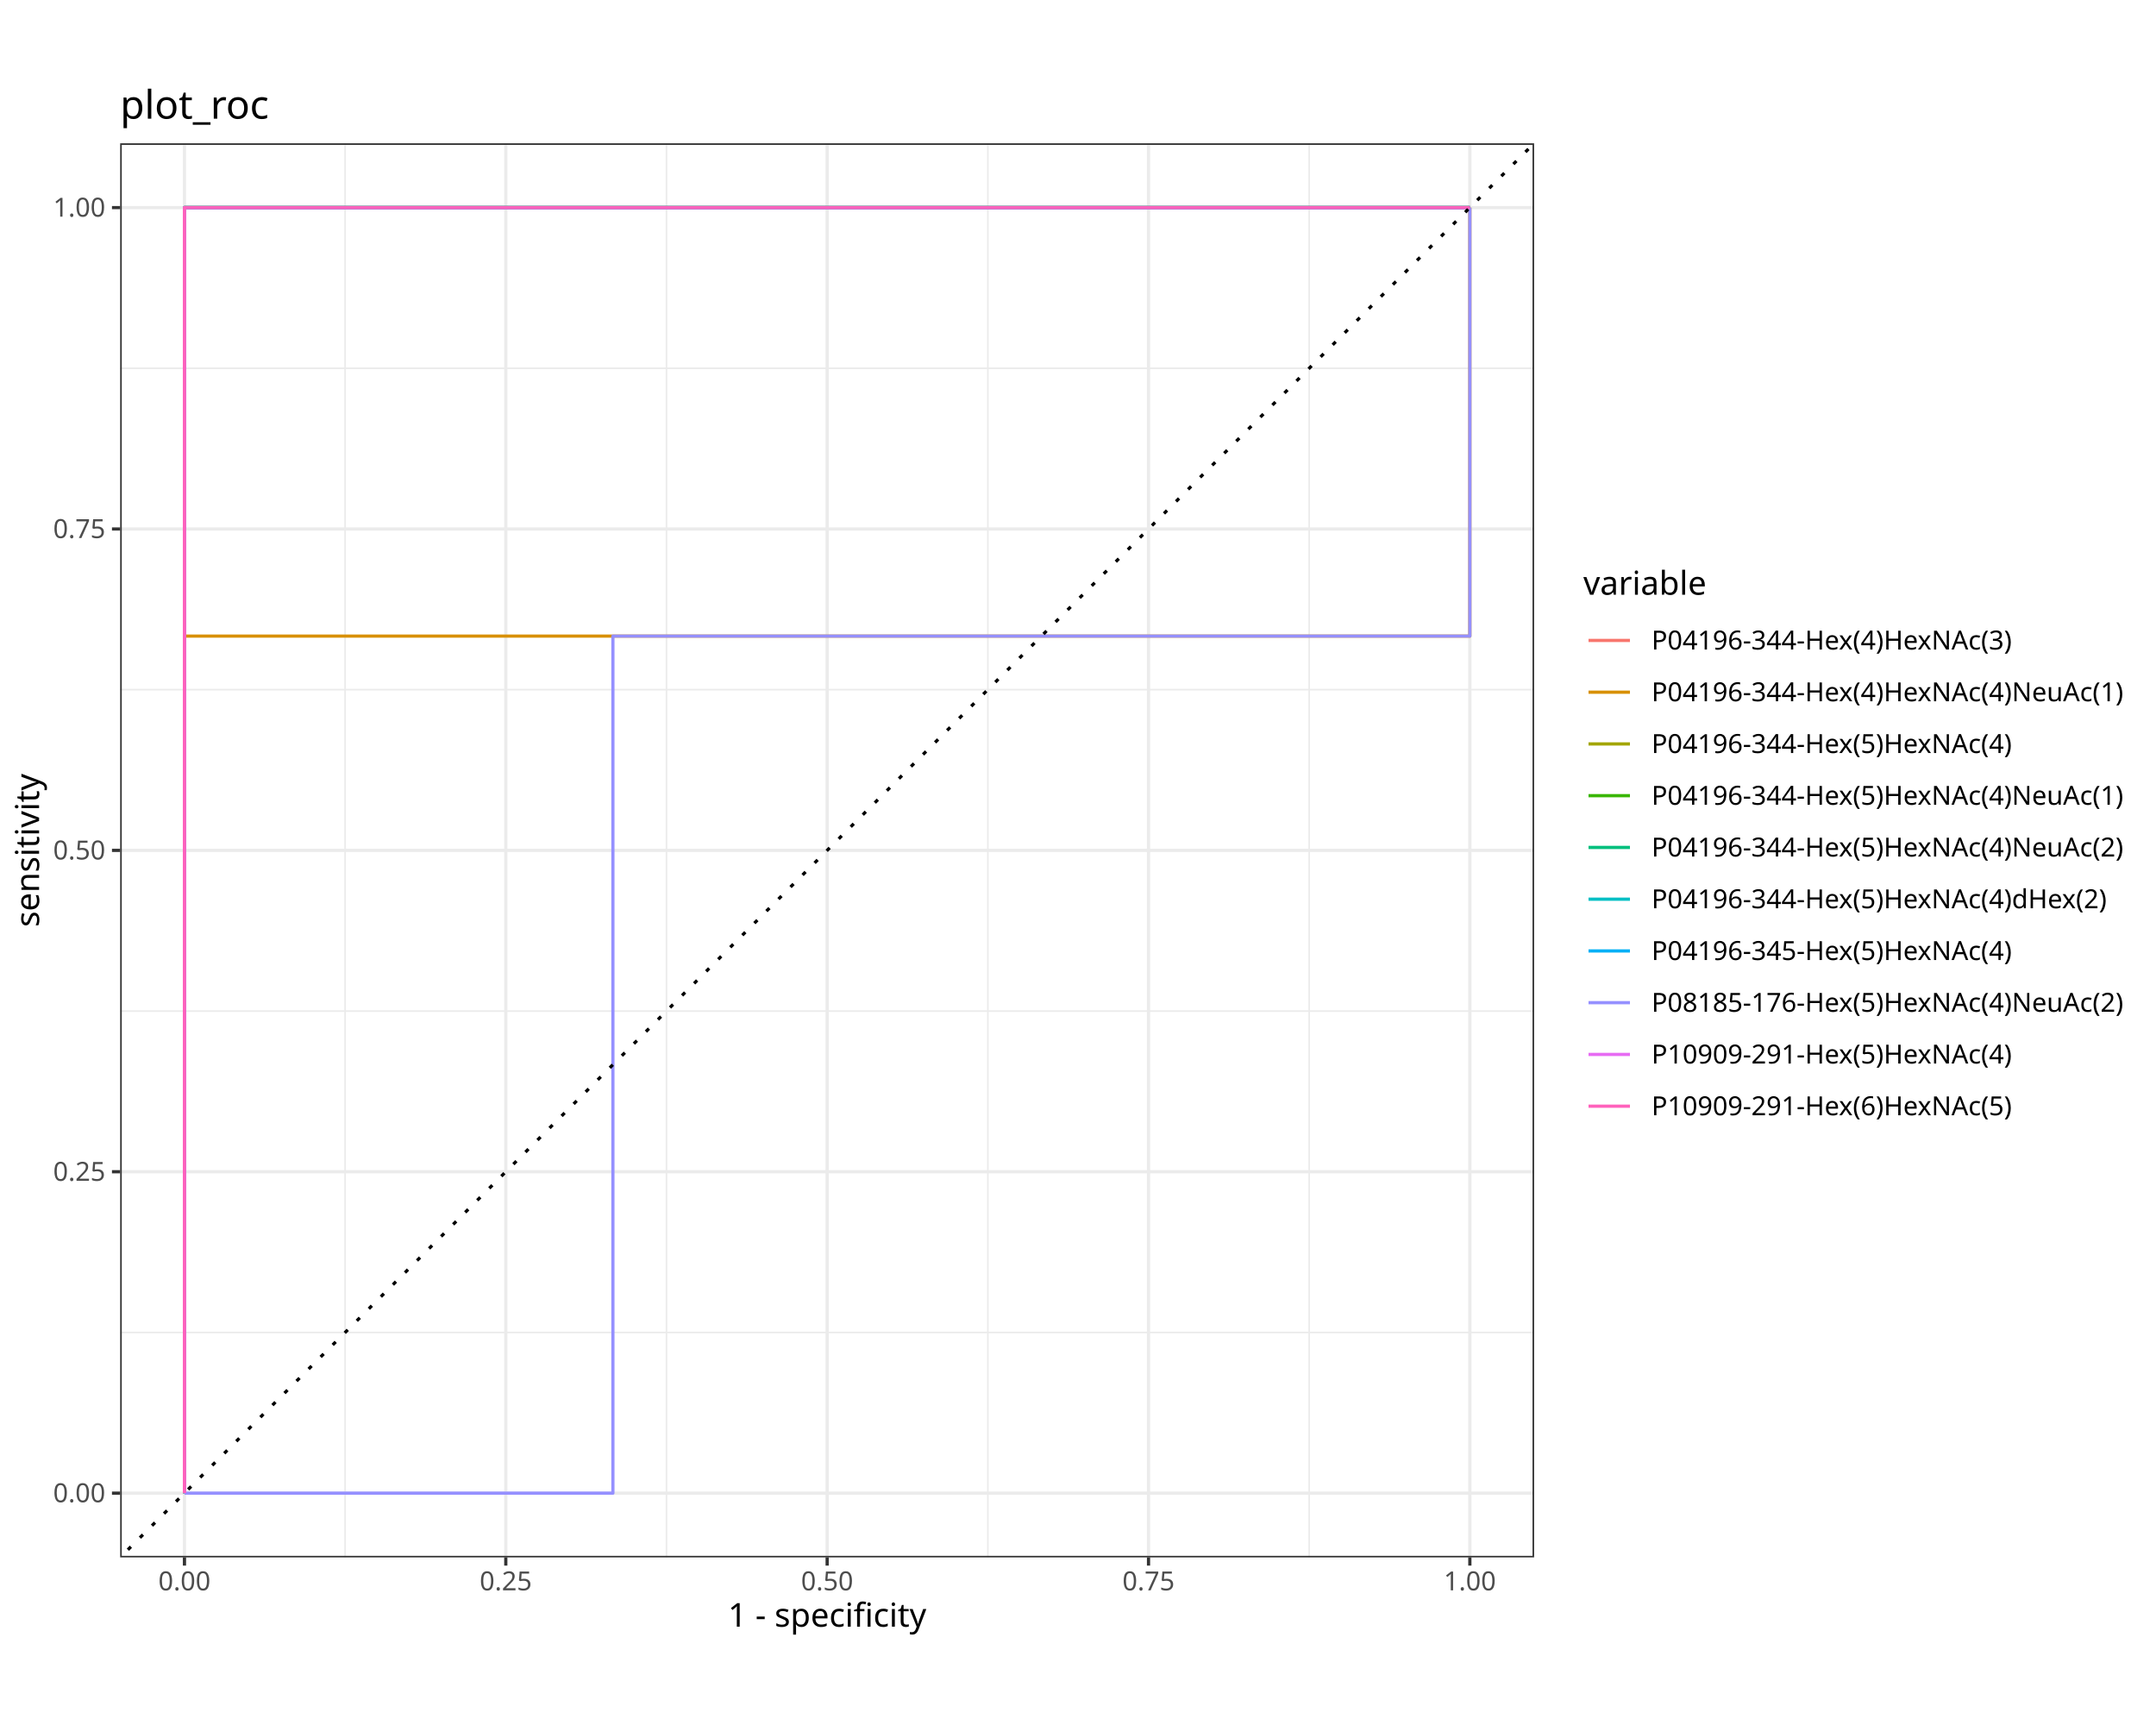
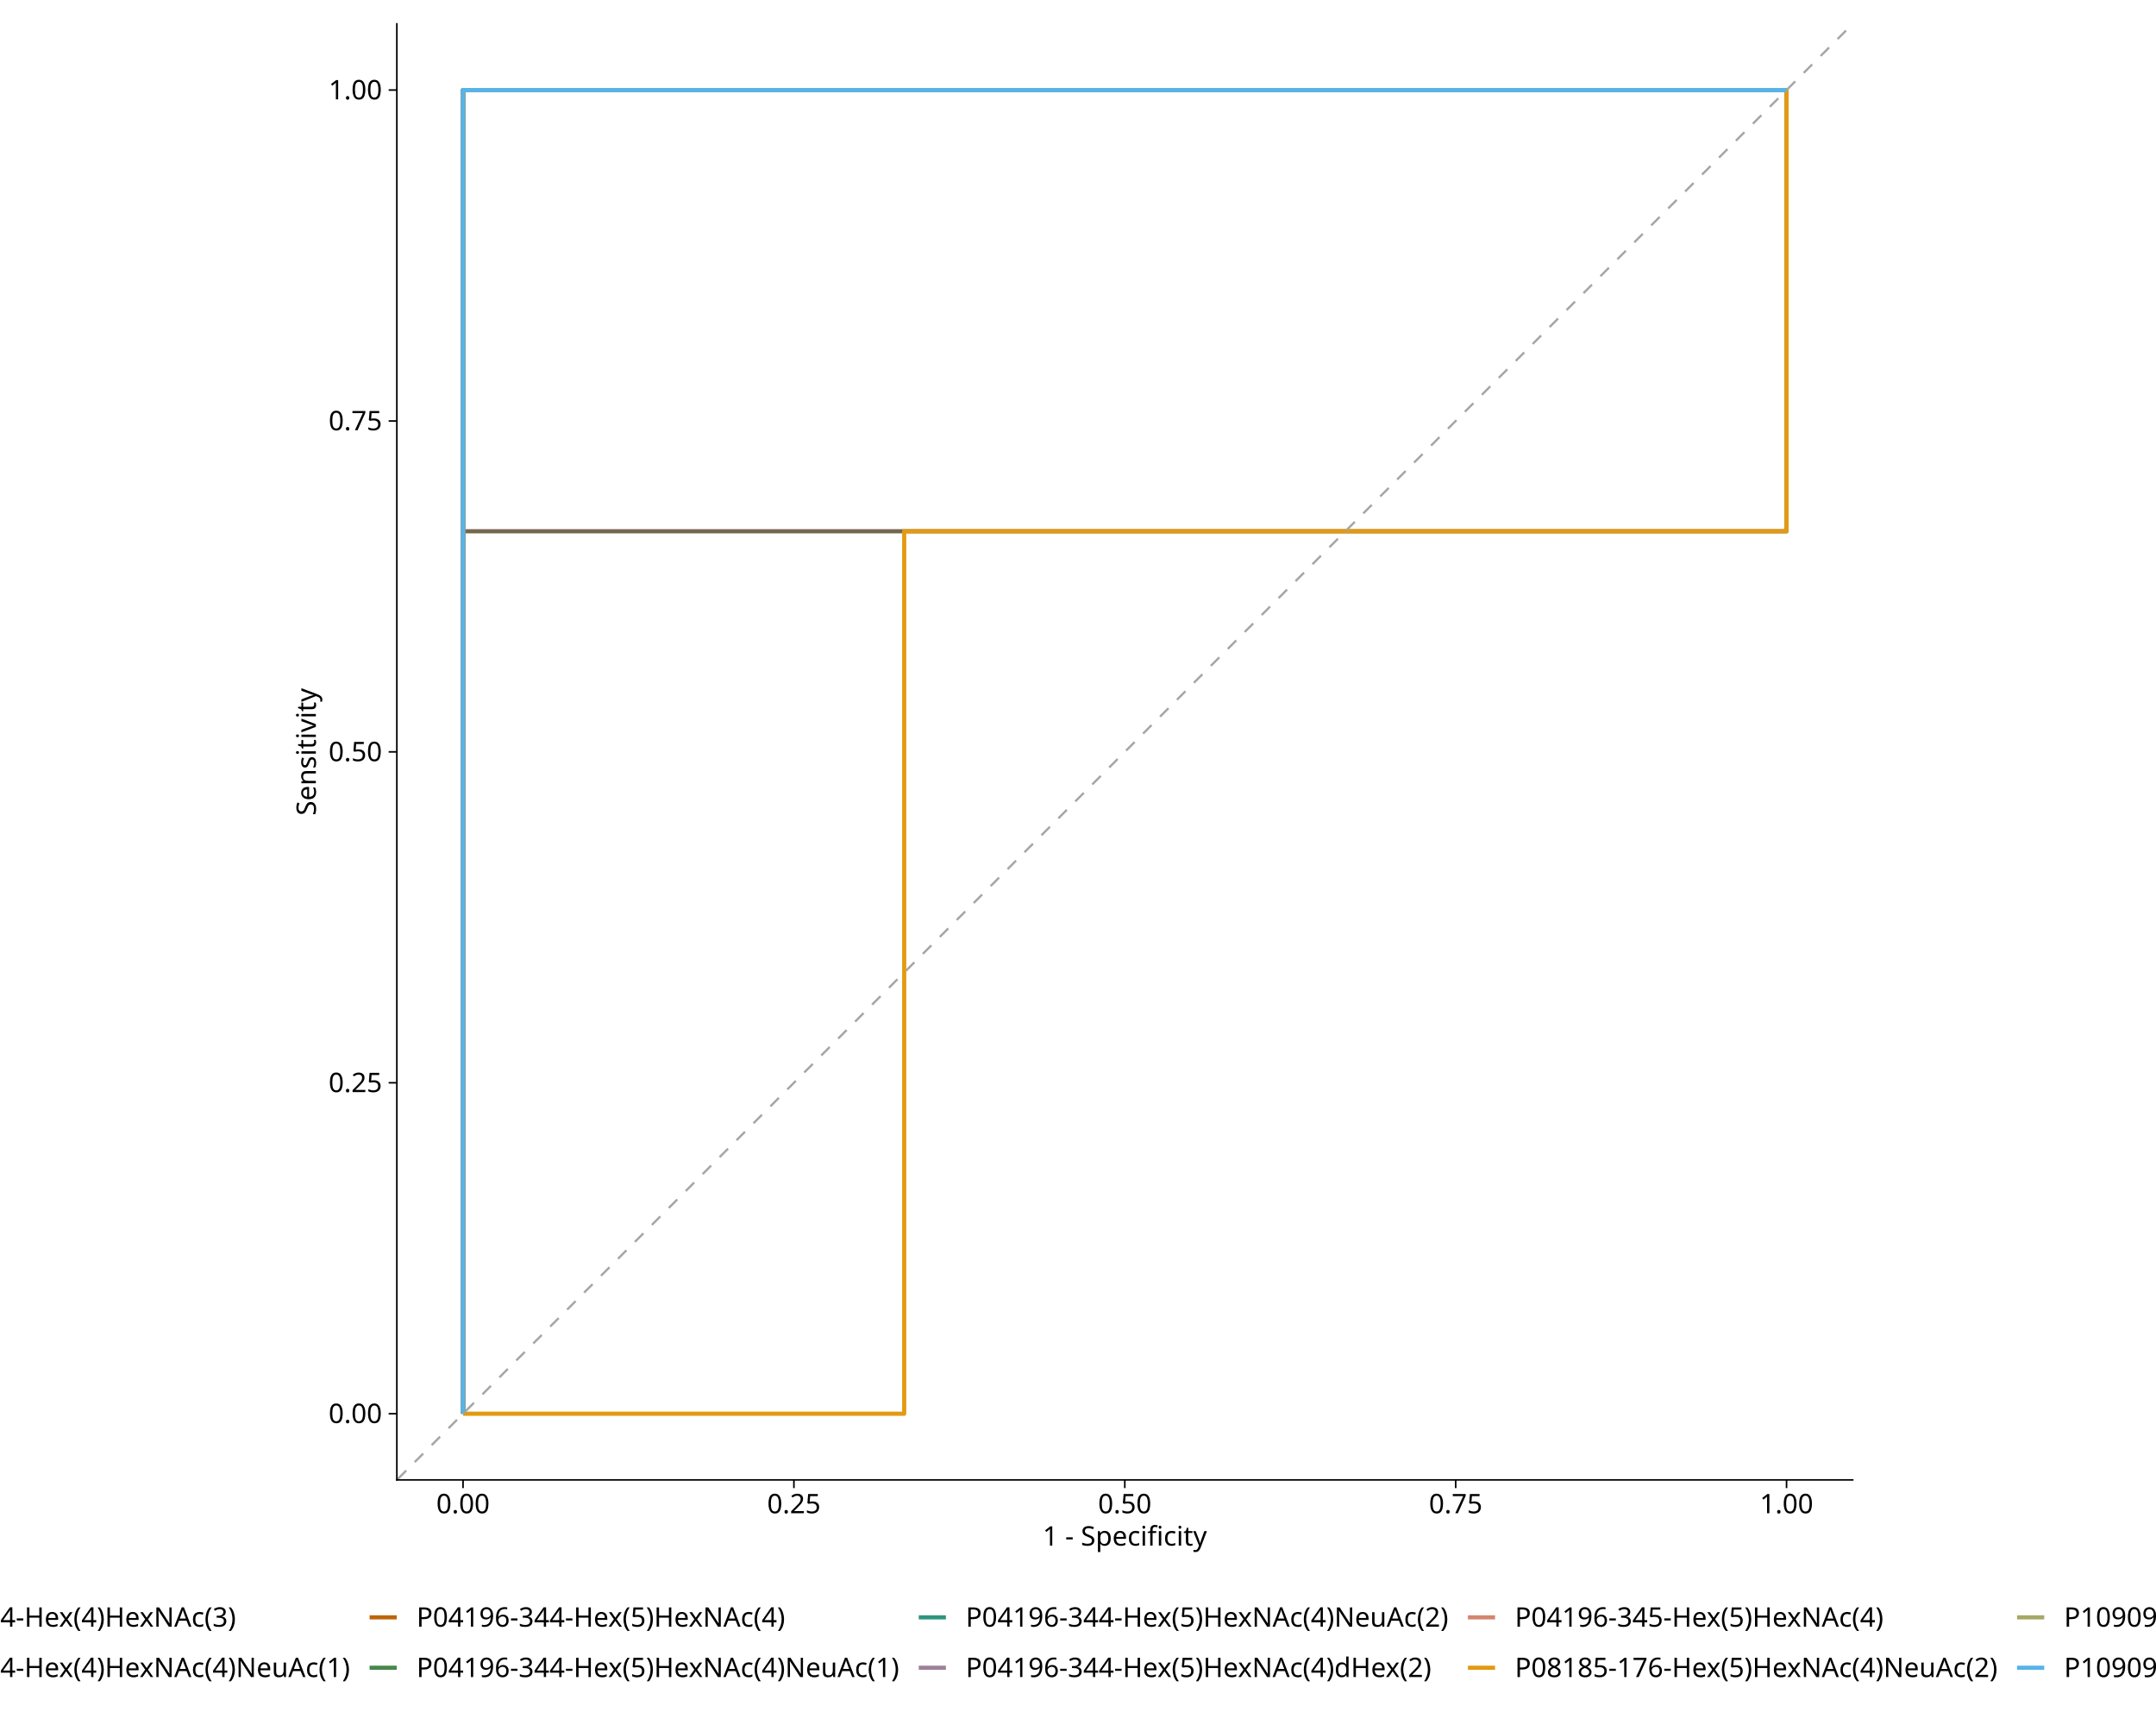
<svg xmlns="http://www.w3.org/2000/svg" class="svglite" data-engine-version="2.0" width="720.00pt" height="576.00pt" viewBox="0 0 720.00 576.00">
  <defs>
    <style type="text/css">
    .svglite line, .svglite polyline, .svglite polygon, .svglite path, .svglite rect, .svglite circle {
      fill: none;
      stroke: #000000;
      stroke-linecap: round;
      stroke-linejoin: round;
      stroke-miterlimit: 10.00;
    }
  </style>
  </defs>
  <rect width="100%" height="100%" style="stroke: none; fill: #FFFFFF;" />
  <defs>
    <clipPath id="cpMC4wMHw3MjAuMDB8MC4wMHw1NzYuMDA=">
      <rect x="0.00" y="0.00" width="720.00" height="576.00" />
    </clipPath>
  </defs>
  <g clip-path="url(#cpMC4wMHw3MjAuMDB8MC4wMHw1NzYuMDA=)">
</g>
  <defs>
-     <clipPath id="cpMC4wMHw3MjAuMDB8MjUuMDd8NTUwLjkz">
-       <rect x="0.00" y="25.07" width="720.00" height="525.86" />
+     <clipPath id="cpOTEuMzF8NjI4LjY5fDAuMDB8NTc2LjAw">
+       <rect x="91.31" y="0.00" width="537.37" height="576.00" />
    </clipPath>
  </defs>
-   <g clip-path="url(#cpMC4wMHw3MjAuMDB8MjUuMDd8NTUwLjkz)">
-     <rect x="0.00" y="25.07" width="720.00" height="525.86" style="stroke-width: 1.07; stroke: #FFFFFF; fill: #FFFFFF;" />
+   <g clip-path="url(#cpOTEuMzF8NjI4LjY5fDAuMDB8NTc2LjAw)">
+     <rect x="91.31" y="0.00" width="537.37" height="576.00" style="stroke-width: 1.07; stroke: none; fill: #FFFFFF;" />
  </g>
  <g clip-path="url(#cpMC4wMHw3MjAuMDB8MC4wMHw1NzYuMDA=)">
</g>
  <defs>
-     <clipPath id="cpNDAuMTN8NTEyLjMzfDQ3Ljg1fDUyMC4wNA==">
-       <rect x="40.13" y="47.85" width="472.19" height="472.19" />
+     <clipPath id="cpMTMyLjUzfDYxOC43Mnw3Ljk3fDQ5NC4xNg==">
+       <rect x="132.53" y="7.97" width="486.19" height="486.19" />
    </clipPath>
  </defs>
-   <g clip-path="url(#cpNDAuMTN8NTEyLjMzfDQ3Ljg1fDUyMC4wNA==)">
-     <rect x="40.13" y="47.85" width="472.19" height="472.19" style="stroke-width: 1.07; stroke: none; fill: #FFFFFF;" />
-     <polyline points="40.13,444.92 512.33,444.92 " style="stroke-width: 0.53; stroke: #EBEBEB; stroke-linecap: butt;" />
-     <polyline points="40.13,337.61 512.33,337.61 " style="stroke-width: 0.53; stroke: #EBEBEB; stroke-linecap: butt;" />
-     <polyline points="40.13,230.29 512.33,230.29 " style="stroke-width: 0.53; stroke: #EBEBEB; stroke-linecap: butt;" />
-     <polyline points="40.13,122.97 512.33,122.97 " style="stroke-width: 0.53; stroke: #EBEBEB; stroke-linecap: butt;" />
-     <polyline points="115.25,520.04 115.25,47.85 " style="stroke-width: 0.53; stroke: #EBEBEB; stroke-linecap: butt;" />
-     <polyline points="222.57,520.04 222.57,47.85 " style="stroke-width: 0.53; stroke: #EBEBEB; stroke-linecap: butt;" />
-     <polyline points="329.89,520.04 329.89,47.85 " style="stroke-width: 0.53; stroke: #EBEBEB; stroke-linecap: butt;" />
-     <polyline points="437.20,520.04 437.20,47.85 " style="stroke-width: 0.53; stroke: #EBEBEB; stroke-linecap: butt;" />
-     <polyline points="40.13,498.58 512.33,498.58 " style="stroke-width: 1.07; stroke: #EBEBEB; stroke-linecap: butt;" />
-     <polyline points="40.13,391.26 512.33,391.26 " style="stroke-width: 1.07; stroke: #EBEBEB; stroke-linecap: butt;" />
-     <polyline points="40.13,283.95 512.33,283.95 " style="stroke-width: 1.07; stroke: #EBEBEB; stroke-linecap: butt;" />
-     <polyline points="40.13,176.63 512.33,176.63 " style="stroke-width: 1.07; stroke: #EBEBEB; stroke-linecap: butt;" />
-     <polyline points="40.13,69.32 512.33,69.32 " style="stroke-width: 1.07; stroke: #EBEBEB; stroke-linecap: butt;" />
-     <polyline points="61.60,520.04 61.60,47.85 " style="stroke-width: 1.07; stroke: #EBEBEB; stroke-linecap: butt;" />
-     <polyline points="168.91,520.04 168.91,47.85 " style="stroke-width: 1.07; stroke: #EBEBEB; stroke-linecap: butt;" />
-     <polyline points="276.23,520.04 276.23,47.85 " style="stroke-width: 1.07; stroke: #EBEBEB; stroke-linecap: butt;" />
-     <polyline points="383.55,520.04 383.55,47.85 " style="stroke-width: 1.07; stroke: #EBEBEB; stroke-linecap: butt;" />
-     <polyline points="490.86,520.04 490.86,47.85 " style="stroke-width: 1.07; stroke: #EBEBEB; stroke-linecap: butt;" />
-     <polyline points="490.86,69.32 347.77,69.32 204.68,69.32 61.60,69.32 61.60,212.40 61.60,355.49 61.60,498.58 " style="stroke-width: 1.07; stroke: #F8766D; stroke-linecap: butt;" />
-     <polyline points="490.86,69.32 490.86,212.40 347.77,212.40 204.68,212.40 61.60,212.40 61.60,355.49 61.60,498.58 " style="stroke-width: 1.07; stroke: #D89000; stroke-linecap: butt;" />
-     <polyline points="490.86,69.32 347.77,69.32 204.68,69.32 61.60,69.32 61.60,212.40 61.60,355.49 61.60,498.58 " style="stroke-width: 1.07; stroke: #A3A500; stroke-linecap: butt;" />
-     <polyline points="490.86,69.32 347.77,69.32 204.68,69.32 61.60,69.32 61.60,212.40 61.60,355.49 61.60,498.58 " style="stroke-width: 1.07; stroke: #39B600; stroke-linecap: butt;" />
-     <polyline points="490.86,69.32 347.77,69.32 204.68,69.32 61.60,69.32 61.60,212.40 61.60,355.49 61.60,498.58 " style="stroke-width: 1.07; stroke: #00BF7D; stroke-linecap: butt;" />
-     <polyline points="490.86,69.32 347.77,69.32 204.68,69.32 61.60,69.32 61.60,212.40 61.60,355.49 61.60,498.58 " style="stroke-width: 1.07; stroke: #00BFC4; stroke-linecap: butt;" />
-     <polyline points="490.86,69.32 347.77,69.32 204.68,69.32 61.60,69.32 61.60,212.40 61.60,355.49 61.60,498.58 " style="stroke-width: 1.07; stroke: #00B0F6; stroke-linecap: butt;" />
-     <polyline points="490.86,69.32 490.86,212.40 347.77,212.40 204.68,212.40 204.68,355.49 204.68,498.58 61.60,498.58 " style="stroke-width: 1.07; stroke: #9590FF; stroke-linecap: butt;" />
-     <polyline points="490.86,69.32 347.77,69.32 204.68,69.32 61.60,69.32 61.60,212.40 61.60,355.49 61.60,498.58 " style="stroke-width: 1.07; stroke: #E76BF3; stroke-linecap: butt;" />
-     <polyline points="490.86,69.32 347.77,69.32 204.68,69.32 61.60,69.32 61.60,212.40 61.60,355.49 61.60,498.58 " style="stroke-width: 1.07; stroke: #FF62BC; stroke-linecap: butt;" />
-     <line x1="-432.06" y1="992.24" x2="984.52" y2="-424.34" style="stroke-width: 1.07; stroke-dasharray: 1.42,4.27; stroke-linecap: butt;" />
-     <rect x="40.13" y="47.85" width="472.19" height="472.19" style="stroke-width: 1.07; stroke: #333333;" />
+   <g clip-path="url(#cpMTMyLjUzfDYxOC43Mnw3Ljk3fDQ5NC4xNg==)">
+     <rect x="132.53" y="7.97" width="486.19" height="486.19" style="stroke-width: 1.07; stroke: none; fill: #FFFFFF;" />
+     <polyline points="596.62,30.07 449.29,30.07 301.96,30.07 154.63,30.07 154.63,177.40 154.63,324.73 154.63,472.06 " style="stroke-width: 1.39; stroke: #0072B2; stroke-linecap: butt;" />
+     <polyline points="596.62,30.07 596.62,177.40 449.29,177.40 301.96,177.40 154.63,177.40 154.63,324.73 154.63,472.06 " style="stroke-width: 1.39; stroke: #76664F; stroke-linecap: butt;" />
+     <polyline points="596.62,30.07 449.29,30.07 301.96,30.07 154.63,30.07 154.63,177.40 154.63,324.73 154.63,472.06 " style="stroke-width: 1.39; stroke: #BD650C; stroke-linecap: butt;" />
+     <polyline points="596.62,30.07 449.29,30.07 301.96,30.07 154.63,30.07 154.63,177.40 154.63,324.73 154.63,472.06 " style="stroke-width: 1.39; stroke: #47884C; stroke-linecap: butt;" />
+     <polyline points="596.62,30.07 449.29,30.07 301.96,30.07 154.63,30.07 154.63,177.40 154.63,324.73 154.63,472.06 " style="stroke-width: 1.39; stroke: #2D957E; stroke-linecap: butt;" />
+     <polyline points="596.62,30.07 449.29,30.07 301.96,30.07 154.63,30.07 154.63,177.40 154.63,324.73 154.63,472.06 " style="stroke-width: 1.39; stroke: #9E819B; stroke-linecap: butt;" />
+     <polyline points="596.62,30.07 449.29,30.07 301.96,30.07 154.63,30.07 154.63,177.40 154.63,324.73 154.63,472.06 " style="stroke-width: 1.39; stroke: #D4856F; stroke-linecap: butt;" />
+     <polyline points="596.62,30.07 596.62,177.40 449.29,177.40 301.96,177.40 301.96,324.73 301.96,472.06 154.63,472.06 " style="stroke-width: 1.39; stroke: #E39A12; stroke-linecap: butt;" />
+     <polyline points="596.62,30.07 449.29,30.07 301.96,30.07 154.63,30.07 154.63,177.40 154.63,324.73 154.63,472.06 " style="stroke-width: 1.39; stroke: #A6A867; stroke-linecap: butt;" />
+     <polyline points="596.62,30.07 449.29,30.07 301.96,30.07 154.63,30.07 154.63,177.40 154.63,324.73 154.63,472.06 " style="stroke-width: 1.39; stroke: #56B4E9; stroke-linecap: butt;" />
+     <line x1="-353.66" y1="980.35" x2="1104.91" y2="-478.22" style="stroke-width: 0.75; stroke: #A6A6A6; stroke-dasharray: 4.00,4.00; stroke-linecap: butt;" />
  </g>
  <g clip-path="url(#cpMC4wMHw3MjAuMDB8MC4wMHw1NzYuMDA=)">
-     <text x="35.20" y="501.61" text-anchor="end" style="font-size: 8.80px; fill: #4D4D4D; font-family: sans;" textLength="17.13px" lengthAdjust="spacingAndGlyphs">0.00</text>
-     <text x="35.20" y="394.29" text-anchor="end" style="font-size: 8.80px; fill: #4D4D4D; font-family: sans;" textLength="17.13px" lengthAdjust="spacingAndGlyphs">0.25</text>
-     <text x="35.20" y="286.98" text-anchor="end" style="font-size: 8.80px; fill: #4D4D4D; font-family: sans;" textLength="17.13px" lengthAdjust="spacingAndGlyphs">0.50</text>
-     <text x="35.20" y="179.66" text-anchor="end" style="font-size: 8.80px; fill: #4D4D4D; font-family: sans;" textLength="17.13px" lengthAdjust="spacingAndGlyphs">0.75</text>
-     <text x="35.20" y="72.34" text-anchor="end" style="font-size: 8.80px; fill: #4D4D4D; font-family: sans;" textLength="17.13px" lengthAdjust="spacingAndGlyphs">1.00</text>
-     <polyline points="37.39,498.58 40.13,498.58 " style="stroke-width: 1.07; stroke: #333333; stroke-linecap: butt;" />
-     <polyline points="37.39,391.26 40.13,391.26 " style="stroke-width: 1.07; stroke: #333333; stroke-linecap: butt;" />
-     <polyline points="37.39,283.95 40.13,283.95 " style="stroke-width: 1.07; stroke: #333333; stroke-linecap: butt;" />
-     <polyline points="37.39,176.63 40.13,176.63 " style="stroke-width: 1.07; stroke: #333333; stroke-linecap: butt;" />
-     <polyline points="37.39,69.32 40.13,69.32 " style="stroke-width: 1.07; stroke: #333333; stroke-linecap: butt;" />
-     <polyline points="61.60,522.78 61.60,520.04 " style="stroke-width: 1.07; stroke: #333333; stroke-linecap: butt;" />
-     <polyline points="168.91,522.78 168.91,520.04 " style="stroke-width: 1.07; stroke: #333333; stroke-linecap: butt;" />
-     <polyline points="276.23,522.78 276.23,520.04 " style="stroke-width: 1.07; stroke: #333333; stroke-linecap: butt;" />
-     <polyline points="383.55,522.78 383.55,520.04 " style="stroke-width: 1.07; stroke: #333333; stroke-linecap: butt;" />
-     <polyline points="490.86,522.78 490.86,520.04 " style="stroke-width: 1.07; stroke: #333333; stroke-linecap: butt;" />
-     <text x="61.60" y="531.03" text-anchor="middle" style="font-size: 8.80px; fill: #4D4D4D; font-family: sans;" textLength="17.13px" lengthAdjust="spacingAndGlyphs">0.00</text>
-     <text x="168.91" y="531.03" text-anchor="middle" style="font-size: 8.80px; fill: #4D4D4D; font-family: sans;" textLength="17.13px" lengthAdjust="spacingAndGlyphs">0.25</text>
-     <text x="276.23" y="531.03" text-anchor="middle" style="font-size: 8.80px; fill: #4D4D4D; font-family: sans;" textLength="17.13px" lengthAdjust="spacingAndGlyphs">0.50</text>
-     <text x="383.55" y="531.03" text-anchor="middle" style="font-size: 8.80px; fill: #4D4D4D; font-family: sans;" textLength="17.13px" lengthAdjust="spacingAndGlyphs">0.75</text>
-     <text x="490.86" y="531.03" text-anchor="middle" style="font-size: 8.80px; fill: #4D4D4D; font-family: sans;" textLength="17.13px" lengthAdjust="spacingAndGlyphs">1.00</text>
-     <text x="276.23" y="543.17" text-anchor="middle" style="font-size: 11.00px; font-family: sans;" textLength="63.58px" lengthAdjust="spacingAndGlyphs">1 - specificity</text>
-     <text transform="translate(13.05,283.95) rotate(-90)" text-anchor="middle" style="font-size: 11.00px; font-family: sans;" textLength="47.69px" lengthAdjust="spacingAndGlyphs">sensitivity</text>
-     <rect x="523.28" y="184.40" width="191.24" height="199.09" style="stroke-width: 1.07; stroke: none; fill: #FFFFFF;" />
-     <text x="528.76" y="198.59" style="font-size: 11.00px; font-family: sans;" textLength="38.52px" lengthAdjust="spacingAndGlyphs">variable</text>
-     <rect x="528.76" y="205.21" width="17.28" height="17.28" style="stroke-width: 1.07; stroke: none; fill: #FFFFFF;" />
-     <line x1="530.49" y1="213.85" x2="544.32" y2="213.85" style="stroke-width: 1.07; stroke: #F8766D; stroke-linecap: butt;" />
-     <rect x="528.76" y="222.49" width="17.28" height="17.28" style="stroke-width: 1.07; stroke: none; fill: #FFFFFF;" />
-     <line x1="530.49" y1="231.13" x2="544.32" y2="231.13" style="stroke-width: 1.07; stroke: #D89000; stroke-linecap: butt;" />
-     <rect x="528.76" y="239.77" width="17.28" height="17.28" style="stroke-width: 1.07; stroke: none; fill: #FFFFFF;" />
-     <line x1="530.49" y1="248.41" x2="544.32" y2="248.41" style="stroke-width: 1.07; stroke: #A3A500; stroke-linecap: butt;" />
-     <rect x="528.76" y="257.05" width="17.28" height="17.28" style="stroke-width: 1.07; stroke: none; fill: #FFFFFF;" />
-     <line x1="530.49" y1="265.69" x2="544.32" y2="265.69" style="stroke-width: 1.07; stroke: #39B600; stroke-linecap: butt;" />
-     <rect x="528.76" y="274.33" width="17.28" height="17.28" style="stroke-width: 1.07; stroke: none; fill: #FFFFFF;" />
-     <line x1="530.49" y1="282.97" x2="544.32" y2="282.97" style="stroke-width: 1.07; stroke: #00BF7D; stroke-linecap: butt;" />
-     <rect x="528.76" y="291.61" width="17.28" height="17.28" style="stroke-width: 1.07; stroke: none; fill: #FFFFFF;" />
-     <line x1="530.49" y1="300.25" x2="544.32" y2="300.25" style="stroke-width: 1.07; stroke: #00BFC4; stroke-linecap: butt;" />
-     <rect x="528.76" y="308.89" width="17.28" height="17.28" style="stroke-width: 1.07; stroke: none; fill: #FFFFFF;" />
-     <line x1="530.49" y1="317.53" x2="544.32" y2="317.53" style="stroke-width: 1.07; stroke: #00B0F6; stroke-linecap: butt;" />
-     <rect x="528.76" y="326.17" width="17.28" height="17.28" style="stroke-width: 1.07; stroke: none; fill: #FFFFFF;" />
-     <line x1="530.49" y1="334.81" x2="544.32" y2="334.81" style="stroke-width: 1.07; stroke: #9590FF; stroke-linecap: butt;" />
-     <rect x="528.76" y="343.45" width="17.28" height="17.28" style="stroke-width: 1.07; stroke: none; fill: #FFFFFF;" />
-     <line x1="530.49" y1="352.09" x2="544.32" y2="352.09" style="stroke-width: 1.07; stroke: #E76BF3; stroke-linecap: butt;" />
-     <rect x="528.76" y="360.73" width="17.28" height="17.28" style="stroke-width: 1.07; stroke: none; fill: #FFFFFF;" />
-     <line x1="530.49" y1="369.37" x2="544.32" y2="369.37" style="stroke-width: 1.07; stroke: #FF62BC; stroke-linecap: butt;" />
-     <text x="551.52" y="216.88" style="font-size: 8.80px; font-family: sans;" textLength="120.34px" lengthAdjust="spacingAndGlyphs">P04196-344-Hex(4)HexNAc(3)</text>
-     <text x="551.52" y="234.16" style="font-size: 8.80px; font-family: sans;" textLength="157.52px" lengthAdjust="spacingAndGlyphs">P04196-344-Hex(4)HexNAc(4)NeuAc(1)</text>
-     <text x="551.52" y="251.44" style="font-size: 8.80px; font-family: sans;" textLength="120.34px" lengthAdjust="spacingAndGlyphs">P04196-344-Hex(5)HexNAc(4)</text>
-     <text x="551.52" y="268.72" style="font-size: 8.80px; font-family: sans;" textLength="157.52px" lengthAdjust="spacingAndGlyphs">P04196-344-Hex(5)HexNAc(4)NeuAc(1)</text>
-     <text x="551.52" y="286.00" style="font-size: 8.80px; font-family: sans;" textLength="157.52px" lengthAdjust="spacingAndGlyphs">P04196-344-Hex(5)HexNAc(4)NeuAc(2)</text>
-     <text x="551.52" y="303.28" style="font-size: 8.80px; font-family: sans;" textLength="151.65px" lengthAdjust="spacingAndGlyphs">P04196-344-Hex(5)HexNAc(4)dHex(2)</text>
-     <text x="551.52" y="320.56" style="font-size: 8.80px; font-family: sans;" textLength="120.34px" lengthAdjust="spacingAndGlyphs">P04196-345-Hex(5)HexNAc(4)</text>
-     <text x="551.52" y="337.84" style="font-size: 8.80px; font-family: sans;" textLength="157.52px" lengthAdjust="spacingAndGlyphs">P08185-176-Hex(5)HexNAc(4)NeuAc(2)</text>
-     <text x="551.52" y="355.12" style="font-size: 8.80px; font-family: sans;" textLength="120.34px" lengthAdjust="spacingAndGlyphs">P10909-291-Hex(5)HexNAc(4)</text>
-     <text x="551.52" y="372.40" style="font-size: 8.80px; font-family: sans;" textLength="120.34px" lengthAdjust="spacingAndGlyphs">P10909-291-Hex(6)HexNAc(5)</text>
-     <text x="40.13" y="39.63" style="font-size: 13.20px; font-family: sans;" textLength="46.97px" lengthAdjust="spacingAndGlyphs">plot_roc</text>
+     <polyline points="132.53,494.16 132.53,7.97 " style="stroke-width: 0.53; stroke-linecap: square;" />
+     <text x="127.60" y="475.16" text-anchor="end" style="font-size: 9.00px; font-family: sans;" textLength="17.52px" lengthAdjust="spacingAndGlyphs">0.00</text>
+     <text x="127.60" y="364.66" text-anchor="end" style="font-size: 9.00px; font-family: sans;" textLength="17.52px" lengthAdjust="spacingAndGlyphs">0.25</text>
+     <text x="127.60" y="254.16" text-anchor="end" style="font-size: 9.00px; font-family: sans;" textLength="17.52px" lengthAdjust="spacingAndGlyphs">0.50</text>
+     <text x="127.60" y="143.66" text-anchor="end" style="font-size: 9.00px; font-family: sans;" textLength="17.52px" lengthAdjust="spacingAndGlyphs">0.75</text>
+     <text x="127.60" y="33.17" text-anchor="end" style="font-size: 9.00px; font-family: sans;" textLength="17.52px" lengthAdjust="spacingAndGlyphs">1.00</text>
+     <polyline points="129.79,472.06 132.53,472.06 " style="stroke-width: 0.53; stroke-linecap: butt;" />
+     <polyline points="129.79,361.56 132.53,361.56 " style="stroke-width: 0.53; stroke-linecap: butt;" />
+     <polyline points="129.79,251.06 132.53,251.06 " style="stroke-width: 0.53; stroke-linecap: butt;" />
+     <polyline points="129.79,140.57 132.53,140.57 " style="stroke-width: 0.53; stroke-linecap: butt;" />
+     <polyline points="129.79,30.07 132.53,30.07 " style="stroke-width: 0.53; stroke-linecap: butt;" />
+     <polyline points="132.53,494.16 618.72,494.16 " style="stroke-width: 0.53; stroke-linecap: square;" />
+     <polyline points="154.63,496.90 154.63,494.16 " style="stroke-width: 0.53; stroke-linecap: butt;" />
+     <polyline points="265.13,496.90 265.13,494.16 " style="stroke-width: 0.53; stroke-linecap: butt;" />
+     <polyline points="375.63,496.90 375.63,494.16 " style="stroke-width: 0.53; stroke-linecap: butt;" />
+     <polyline points="486.13,496.90 486.13,494.16 " style="stroke-width: 0.53; stroke-linecap: butt;" />
+     <polyline points="596.62,496.90 596.62,494.16 " style="stroke-width: 0.53; stroke-linecap: butt;" />
+     <text x="154.63" y="505.29" text-anchor="middle" style="font-size: 9.00px; font-family: sans;" textLength="17.52px" lengthAdjust="spacingAndGlyphs">0.00</text>
+     <text x="265.13" y="505.29" text-anchor="middle" style="font-size: 9.00px; font-family: sans;" textLength="17.52px" lengthAdjust="spacingAndGlyphs">0.25</text>
+     <text x="375.63" y="505.29" text-anchor="middle" style="font-size: 9.00px; font-family: sans;" textLength="17.52px" lengthAdjust="spacingAndGlyphs">0.50</text>
+     <text x="486.13" y="505.29" text-anchor="middle" style="font-size: 9.00px; font-family: sans;" textLength="17.52px" lengthAdjust="spacingAndGlyphs">0.75</text>
+     <text x="596.62" y="505.29" text-anchor="middle" style="font-size: 9.00px; font-family: sans;" textLength="17.52px" lengthAdjust="spacingAndGlyphs">1.00</text>
+     <text x="375.63" y="516.09" text-anchor="middle" style="font-size: 9.00px; font-family: sans;" textLength="53.52px" lengthAdjust="spacingAndGlyphs">1 - Specificity</text>
+     <text transform="translate(105.48,251.06) rotate(-90)" text-anchor="middle" style="font-size: 9.00px; font-family: sans;" textLength="40.52px" lengthAdjust="spacingAndGlyphs">Sensitivity</text>
+     <rect x="-66.59" y="528.91" width="884.44" height="39.12" style="stroke-width: 1.07; stroke: none; fill: #FFFFFF;" />
+     <rect x="-61.11" y="534.39" width="11.34" height="11.34" style="stroke-width: 1.07; stroke: none; fill: #FFFFFF;" />
+     <line x1="-59.98" y1="540.06" x2="-50.90" y2="540.06" style="stroke-width: 1.39; stroke: #0072B2; stroke-linecap: butt;" />
+     <rect x="-61.11" y="551.21" width="11.34" height="11.34" style="stroke-width: 1.07; stroke: none; fill: #FFFFFF;" />
+     <line x1="-59.98" y1="556.88" x2="-50.90" y2="556.88" style="stroke-width: 1.39; stroke: #76664F; stroke-linecap: butt;" />
+     <rect x="122.29" y="534.39" width="11.34" height="11.34" style="stroke-width: 1.07; stroke: none; fill: #FFFFFF;" />
+     <line x1="123.42" y1="540.06" x2="132.49" y2="540.06" style="stroke-width: 1.39; stroke: #BD650C; stroke-linecap: butt;" />
+     <rect x="122.29" y="551.21" width="11.34" height="11.34" style="stroke-width: 1.07; stroke: none; fill: #FFFFFF;" />
+     <line x1="123.42" y1="556.88" x2="132.49" y2="556.88" style="stroke-width: 1.39; stroke: #47884C; stroke-linecap: butt;" />
+     <rect x="305.68" y="534.39" width="11.34" height="11.34" style="stroke-width: 1.07; stroke: none; fill: #FFFFFF;" />
+     <line x1="306.82" y1="540.06" x2="315.89" y2="540.06" style="stroke-width: 1.39; stroke: #2D957E; stroke-linecap: butt;" />
+     <rect x="305.68" y="551.21" width="11.34" height="11.34" style="stroke-width: 1.07; stroke: none; fill: #FFFFFF;" />
+     <line x1="306.82" y1="556.88" x2="315.89" y2="556.88" style="stroke-width: 1.39; stroke: #9E819B; stroke-linecap: butt;" />
+     <rect x="489.08" y="534.39" width="11.34" height="11.34" style="stroke-width: 1.07; stroke: none; fill: #FFFFFF;" />
+     <line x1="490.21" y1="540.06" x2="499.28" y2="540.06" style="stroke-width: 1.39; stroke: #D4856F; stroke-linecap: butt;" />
+     <rect x="489.08" y="551.21" width="11.34" height="11.34" style="stroke-width: 1.07; stroke: none; fill: #FFFFFF;" />
+     <line x1="490.21" y1="556.88" x2="499.28" y2="556.88" style="stroke-width: 1.39; stroke: #E39A12; stroke-linecap: butt;" />
+     <rect x="672.47" y="534.39" width="11.34" height="11.34" style="stroke-width: 1.07; stroke: none; fill: #FFFFFF;" />
+     <line x1="673.61" y1="540.06" x2="682.68" y2="540.06" style="stroke-width: 1.39; stroke: #A6A867; stroke-linecap: butt;" />
+     <rect x="672.47" y="551.21" width="11.34" height="11.34" style="stroke-width: 1.07; stroke: none; fill: #FFFFFF;" />
+     <line x1="673.61" y1="556.88" x2="682.68" y2="556.88" style="stroke-width: 1.39; stroke: #56B4E9; stroke-linecap: butt;" />
+     <text x="-44.29" y="543.16" style="font-size: 9.00px; font-family: sans;" textLength="123.08px" lengthAdjust="spacingAndGlyphs">P04196-344-Hex(4)HexNAc(3)</text>
+     <text x="-44.29" y="559.98" style="font-size: 9.00px; font-family: sans;" textLength="161.10px" lengthAdjust="spacingAndGlyphs">P04196-344-Hex(4)HexNAc(4)NeuAc(1)</text>
+     <text x="139.10" y="543.16" style="font-size: 9.00px; font-family: sans;" textLength="123.08px" lengthAdjust="spacingAndGlyphs">P04196-344-Hex(5)HexNAc(4)</text>
+     <text x="139.10" y="559.98" style="font-size: 9.00px; font-family: sans;" textLength="161.10px" lengthAdjust="spacingAndGlyphs">P04196-344-Hex(5)HexNAc(4)NeuAc(1)</text>
+     <text x="322.50" y="543.16" style="font-size: 9.00px; font-family: sans;" textLength="161.10px" lengthAdjust="spacingAndGlyphs">P04196-344-Hex(5)HexNAc(4)NeuAc(2)</text>
+     <text x="322.50" y="559.98" style="font-size: 9.00px; font-family: sans;" textLength="155.09px" lengthAdjust="spacingAndGlyphs">P04196-344-Hex(5)HexNAc(4)dHex(2)</text>
+     <text x="505.90" y="543.16" style="font-size: 9.00px; font-family: sans;" textLength="123.08px" lengthAdjust="spacingAndGlyphs">P04196-345-Hex(5)HexNAc(4)</text>
+     <text x="505.90" y="559.98" style="font-size: 9.00px; font-family: sans;" textLength="161.10px" lengthAdjust="spacingAndGlyphs">P08185-176-Hex(5)HexNAc(4)NeuAc(2)</text>
+     <text x="689.29" y="543.16" style="font-size: 9.00px; font-family: sans;" textLength="123.08px" lengthAdjust="spacingAndGlyphs">P10909-291-Hex(5)HexNAc(4)</text>
+     <text x="689.29" y="559.98" style="font-size: 9.00px; font-family: sans;" textLength="123.08px" lengthAdjust="spacingAndGlyphs">P10909-291-Hex(6)HexNAc(5)</text>
  </g>
</svg>
